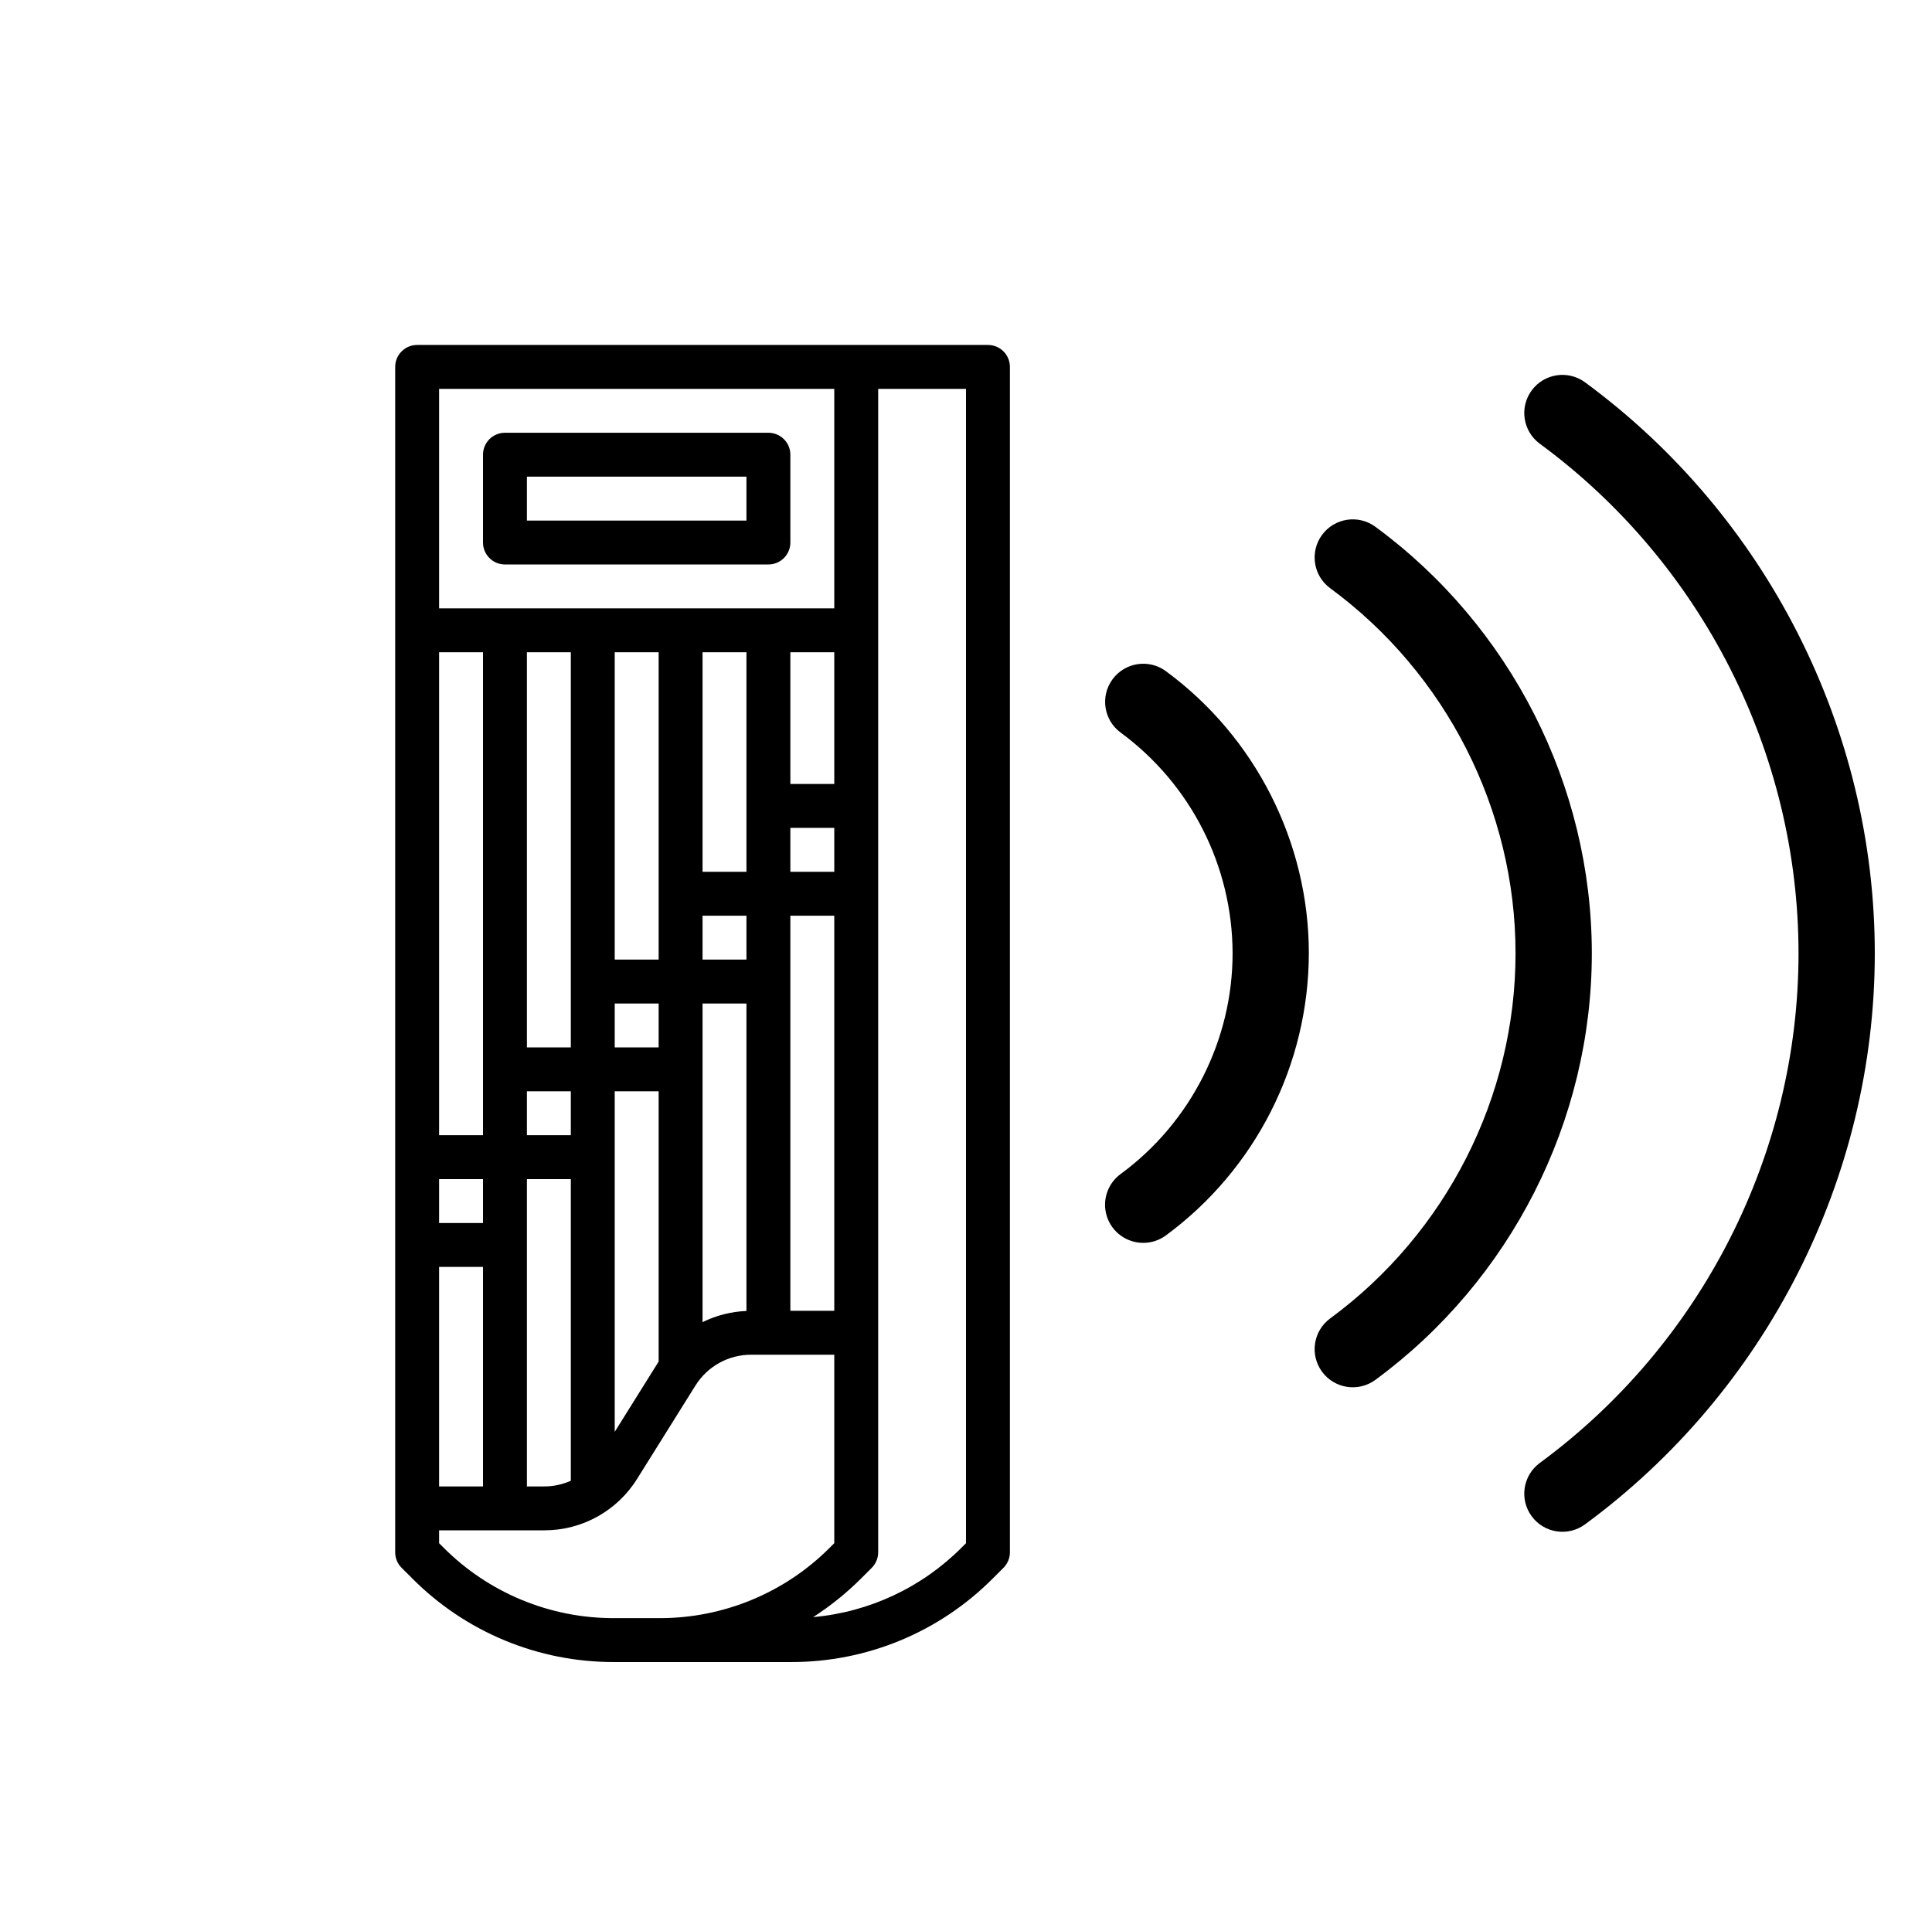
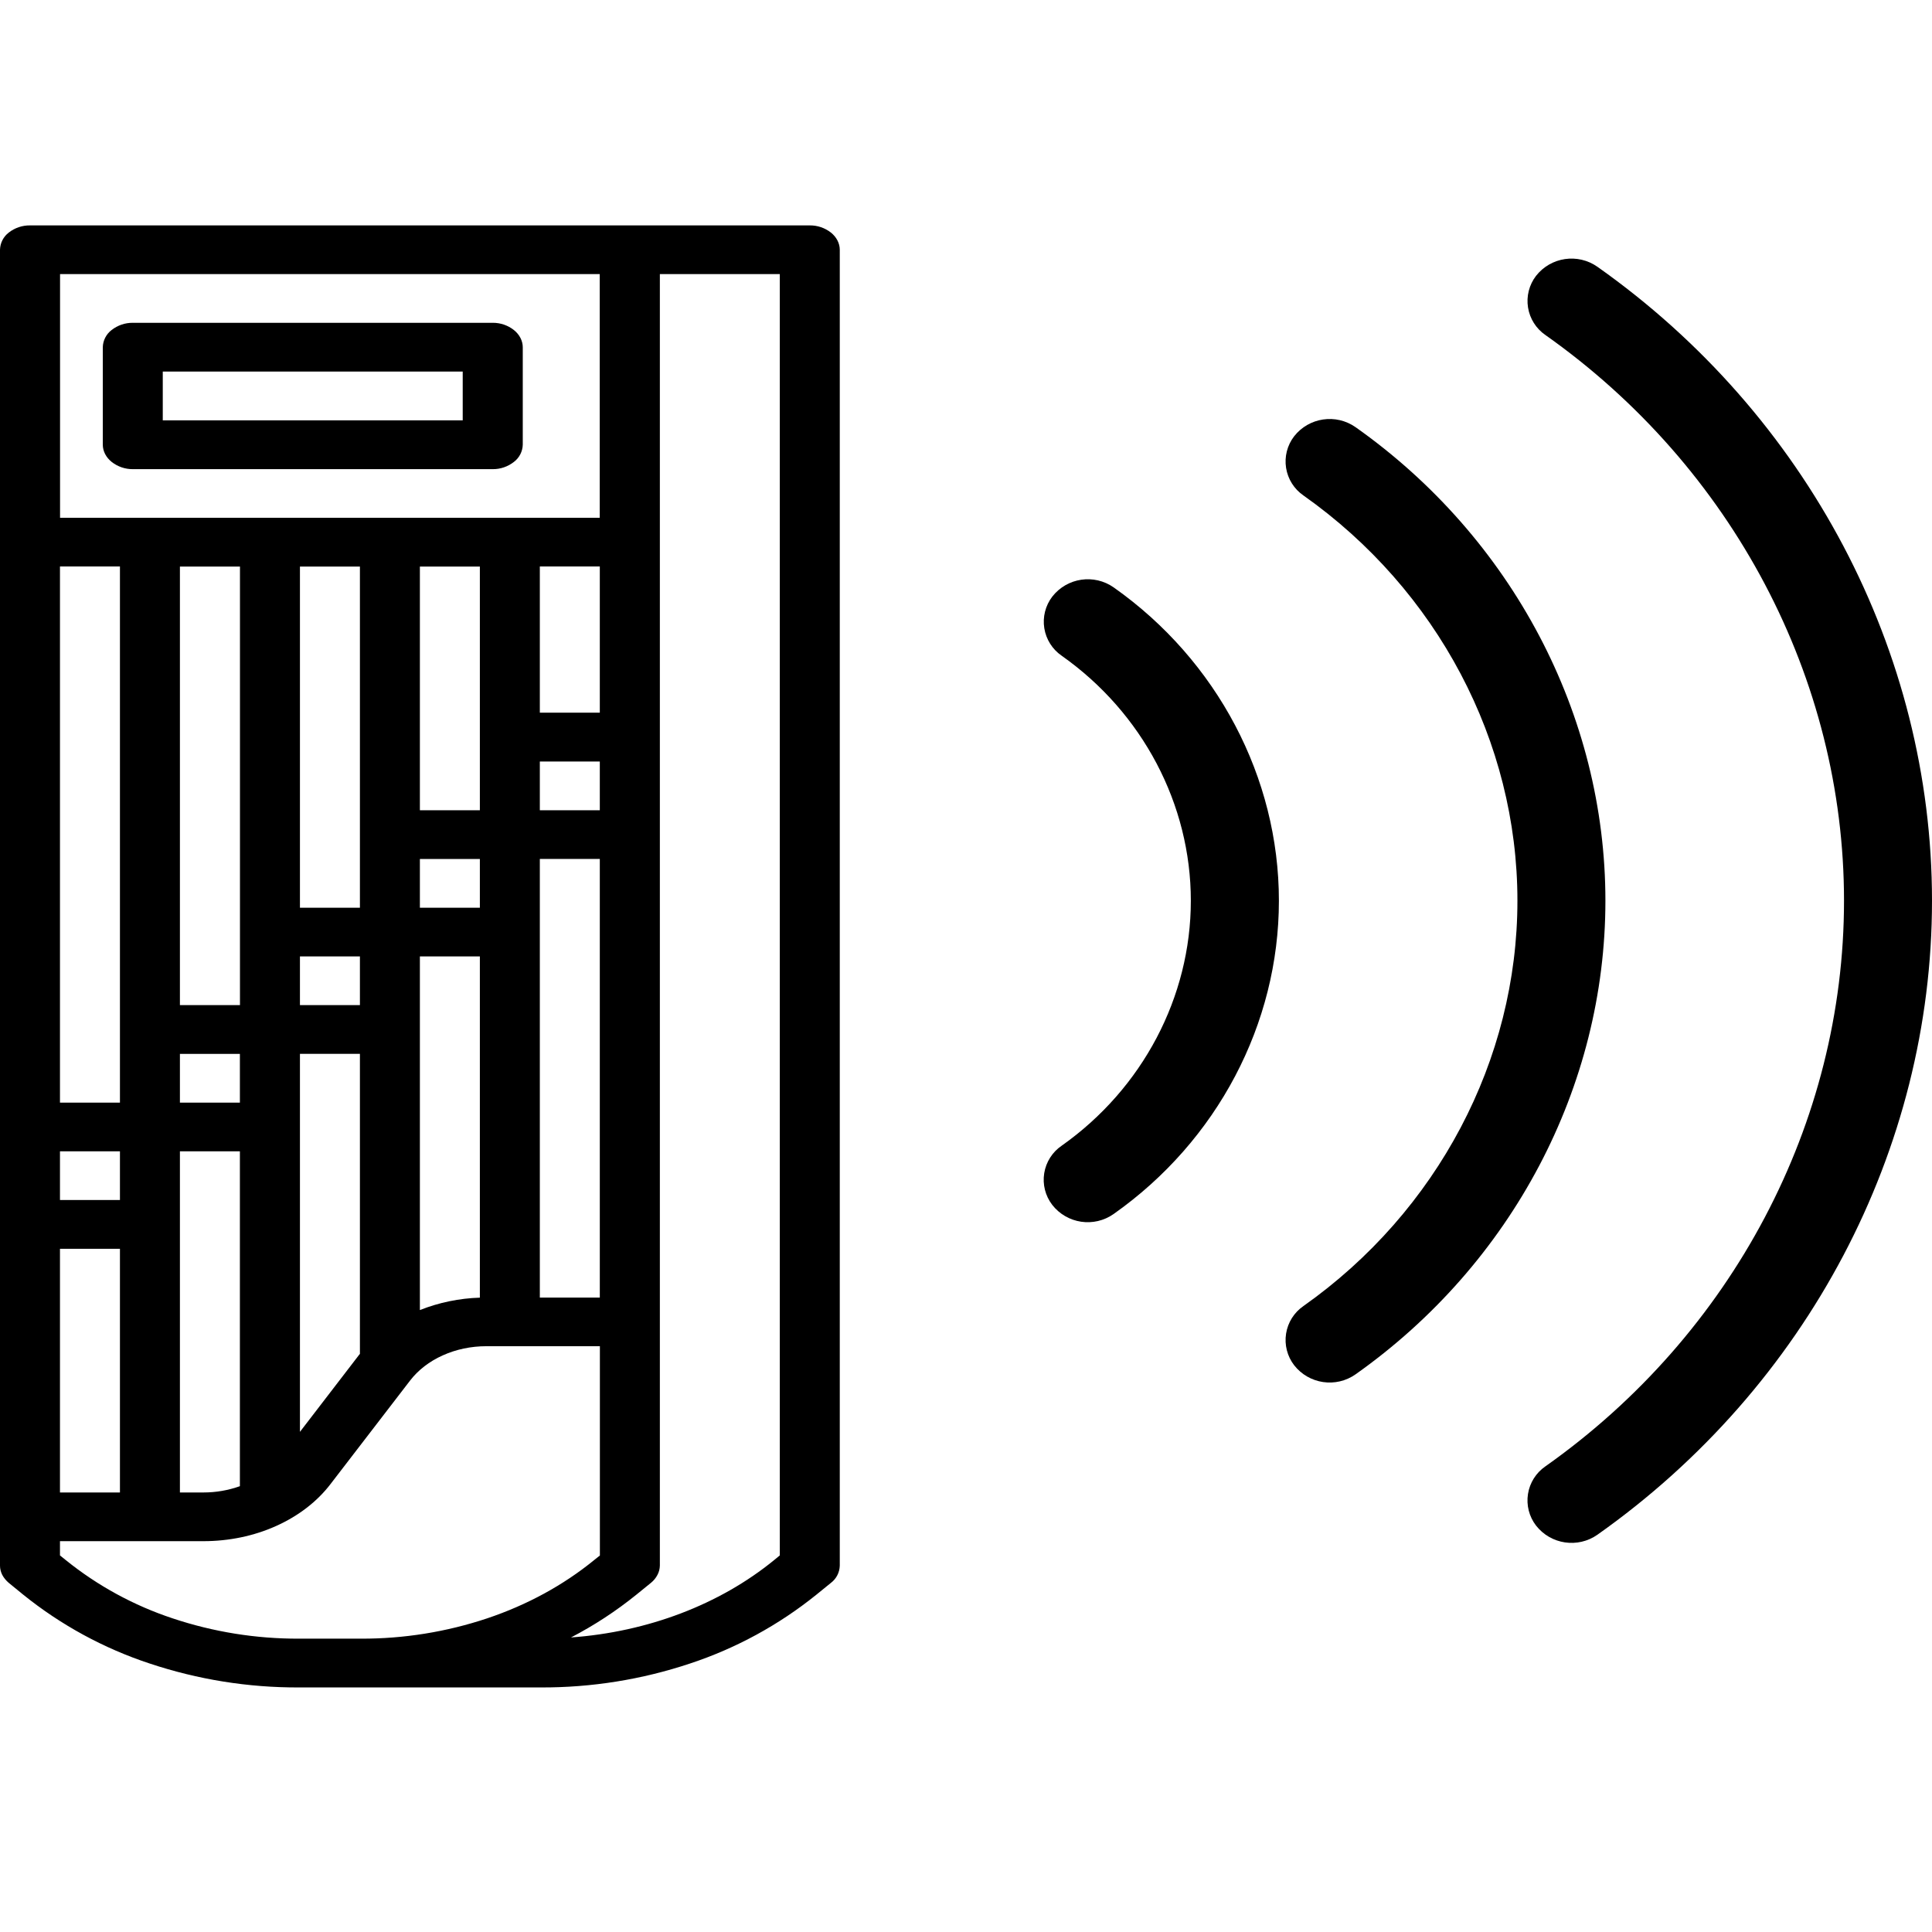
- <svg xmlns="http://www.w3.org/2000/svg" width="77" height="76" fill="none" viewBox="0 0 77 76">
-   <path fill="#000" d="M63.17 15.238a1.52 1.52 0 1 0-1.8 2.45C67.826 22.43 71.68 30.023 71.68 38s-3.854 15.57-10.31 20.313a1.52 1.52 0 0 0 1.8 2.45C70.401 55.45 74.72 46.94 74.72 38c0-8.94-4.318-17.45-11.55-22.762Z" />
-   <path fill="#000" d="M53.015 52.553a1.52 1.52 0 0 0 1.8 2.45c5.402-3.969 8.627-10.325 8.627-17.003 0-6.678-3.225-13.034-8.627-17.003a1.52 1.52 0 0 0-1.8 2.45c4.626 3.399 7.387 8.838 7.387 14.553 0 5.715-2.761 11.155-7.387 14.553Zm-8.351-5.757a1.519 1.519 0 0 0 .9 2.745c.313 0 .628-.095.9-.294a14 14 0 0 0 5.7-11.248c0-4.423-2.131-8.627-5.7-11.247a1.519 1.519 0 1 0-1.799 2.45 10.951 10.951 0 0 1 4.46 8.796c0 3.46-1.668 6.748-4.46 8.798ZM15.75 14.625v47.25a.876.876 0 0 0 .256.619l.425.424a11.3 11.3 0 0 0 8.043 3.332h7.052a11.302 11.302 0 0 0 8.043-3.332l.425-.424a.875.875 0 0 0 .256-.619v-47.25a.875.875 0 0 0-.875-.875h-22.75a.875.875 0 0 0-.875.875Zm14 20.125H28V26h1.75v8.75ZM21 43.5h1.75v1.75H21V43.5ZM26.25 26v12.25H24.5V26h1.75Zm-3.5 0v15.75H21V26h1.75Zm1.75 14h1.75v1.75H24.5V40Zm3.5-3.5h1.75v1.75H28V36.5ZM19.25 26v19.25H17.5V26h1.75Zm0 21v1.75H17.5V47h1.75Zm0 3.5v8.75H17.5V50.5h1.75ZM21 47h1.75v12.025a2.627 2.627 0 0 1-1.065.225H21V47Zm3.5-3.5h1.75v10.776l-.02.03-1.73 2.768V43.5ZM28 40h1.75v12.256a4.368 4.368 0 0 0-1.75.445V40Zm3.5 12.25V36.5h1.75v15.75H31.5Zm0-17.5V33h1.75v1.75H31.5Zm0-3.5V26h1.75v5.25H31.5Zm-14-7V15.5h15.75v8.75H17.5Zm6.974 40.25a9.562 9.562 0 0 1-6.806-2.82l-.168-.167V61h4.185a4.351 4.351 0 0 0 3.71-2.056l2.319-3.71A2.61 2.61 0 0 1 29.94 54h3.31v7.513l-.169.168a9.56 9.56 0 0 1-6.805 2.819h-1.802ZM38.5 61.513l-.168.168a9.553 9.553 0 0 1-5.923 2.778c.69-.444 1.33-.96 1.91-1.54l.425-.425a.876.876 0 0 0 .256-.619V15.5h3.5v46.013Z" />
-   <path fill="#000" d="M19.25 18.125v3.5a.875.875 0 0 0 .875.875h10.5a.875.875 0 0 0 .875-.875v-3.5a.875.875 0 0 0-.875-.875h-10.5a.875.875 0 0 0-.875.875Zm10.5.875v1.75H21V19h8.75Z" />
+ <svg xmlns="http://www.w3.org/2000/svg" width="24" height="24" fill="currentColor" viewBox="0 0 24 24">
+   <path fill="#000" d="M19.845 3.315a.56.56 0 0 0-.764.112.513.513 0 0 0 .117.735c2.322 1.64 3.709 4.268 3.709 7.027 0 2.76-1.387 5.387-3.71 7.027a.513.513 0 0 0-.116.735.56.56 0 0 0 .764.113C22.447 17.226 24 14.282 24 11.189s-1.553-6.036-4.155-7.874Z" />
+   <path fill="#000" d="M16.192 16.224a.513.513 0 0 0-.116.735.56.56 0 0 0 .764.113c1.943-1.374 3.103-3.572 3.103-5.883 0-2.31-1.16-4.509-3.103-5.882a.561.561 0 0 0-.764.113.513.513 0 0 0 .116.735c1.664 1.175 2.658 3.057 2.658 5.034 0 1.977-.994 3.86-2.658 5.035Z" />
+   <path fill="#000" d="M13.189 14.232a.512.512 0 0 0-.118.735.559.559 0 0 0 .764.113c1.285-.906 2.052-2.36 2.052-3.891 0-1.53-.767-2.985-2.051-3.891a.56.56 0 0 0-.764.113.513.513 0 0 0 .117.735c1.005.709 1.604 1.846 1.604 3.043 0 1.196-.6 2.334-1.604 3.043Z" />
+   <path fill="#000" d="M0 3.103v16.346c0 .04.01.079.028.115.02.037.047.07.081.099l.18.147a5 5 0 0 0 1.571.855 5.79 5.79 0 0 0 1.855.297h3.002a5.79 5.79 0 0 0 1.854-.297 5 5 0 0 0 1.57-.855l.181-.147a.277.277 0 0 0 .11-.214V3.103c0-.08-.04-.158-.11-.214a.42.42 0 0 0-.263-.089H.373a.42.42 0 0 0-.264.089.277.277 0 0 0-.109.214Zm5.961 6.962h-.745V7.038h.745v3.027Zm-3.726 3.027h.745v.605h-.745v-.605Zm2.236-6.054v4.238h-.745V7.038h.745Zm-1.49 0v5.448h-.746V7.038h.745Zm.745 4.843h.745v.605h-.745v-.605Zm1.49-1.21h.745v.605h-.745v-.606ZM1.49 7.037v6.66H.745v-6.66h.745Zm0 7.265v.605H.745v-.605h.745Zm0 1.21v3.028H.745v-3.027h.745Zm.745-1.21h.745v4.16a1.345 1.345 0 0 1-.453.078h-.292v-4.238Zm1.49-1.211h.746v3.728l-.009.01-.736.958v-4.696Zm1.49-1.21h.746v4.239a2.21 2.21 0 0 0-.745.154v-4.394Zm1.491 4.237V10.67h.745v5.449h-.745Zm0-6.054V9.46h.745v.605h-.745Zm0-1.21V7.037h.745v1.816h-.745ZM.746 6.431V3.405H7.45v3.027H.745Zm2.969 13.925a4.9 4.9 0 0 1-1.57-.252 4.231 4.231 0 0 1-1.328-.724l-.072-.058v-.177h1.782c.316 0 .627-.064.904-.189.276-.124.51-.304.676-.522l.987-1.284c.1-.13.24-.239.406-.313.165-.075.352-.114.542-.114h1.41v2.6l-.073.058c-.38.31-.83.556-1.328.723a4.9 4.9 0 0 1-1.57.252h-.766Zm5.972-1.034-.072.059c-.675.551-1.568.891-2.522.96a4.84 4.84 0 0 0 .813-.532l.181-.147a.307.307 0 0 0 .08-.098.254.254 0 0 0 .03-.116V3.405h1.49v15.918Z" />
+   <path fill="#000" d="M1.277 4.314v1.21c0 .08.04.158.11.214a.42.42 0 0 0 .263.09h4.47a.42.42 0 0 0 .264-.09.277.277 0 0 0 .11-.214v-1.21c0-.08-.04-.158-.11-.214a.42.42 0 0 0-.263-.09H1.65a.42.42 0 0 0-.264.09.277.277 0 0 0-.109.214Zm4.471.302v.606H2.022v-.606h3.726Z" />
</svg>
